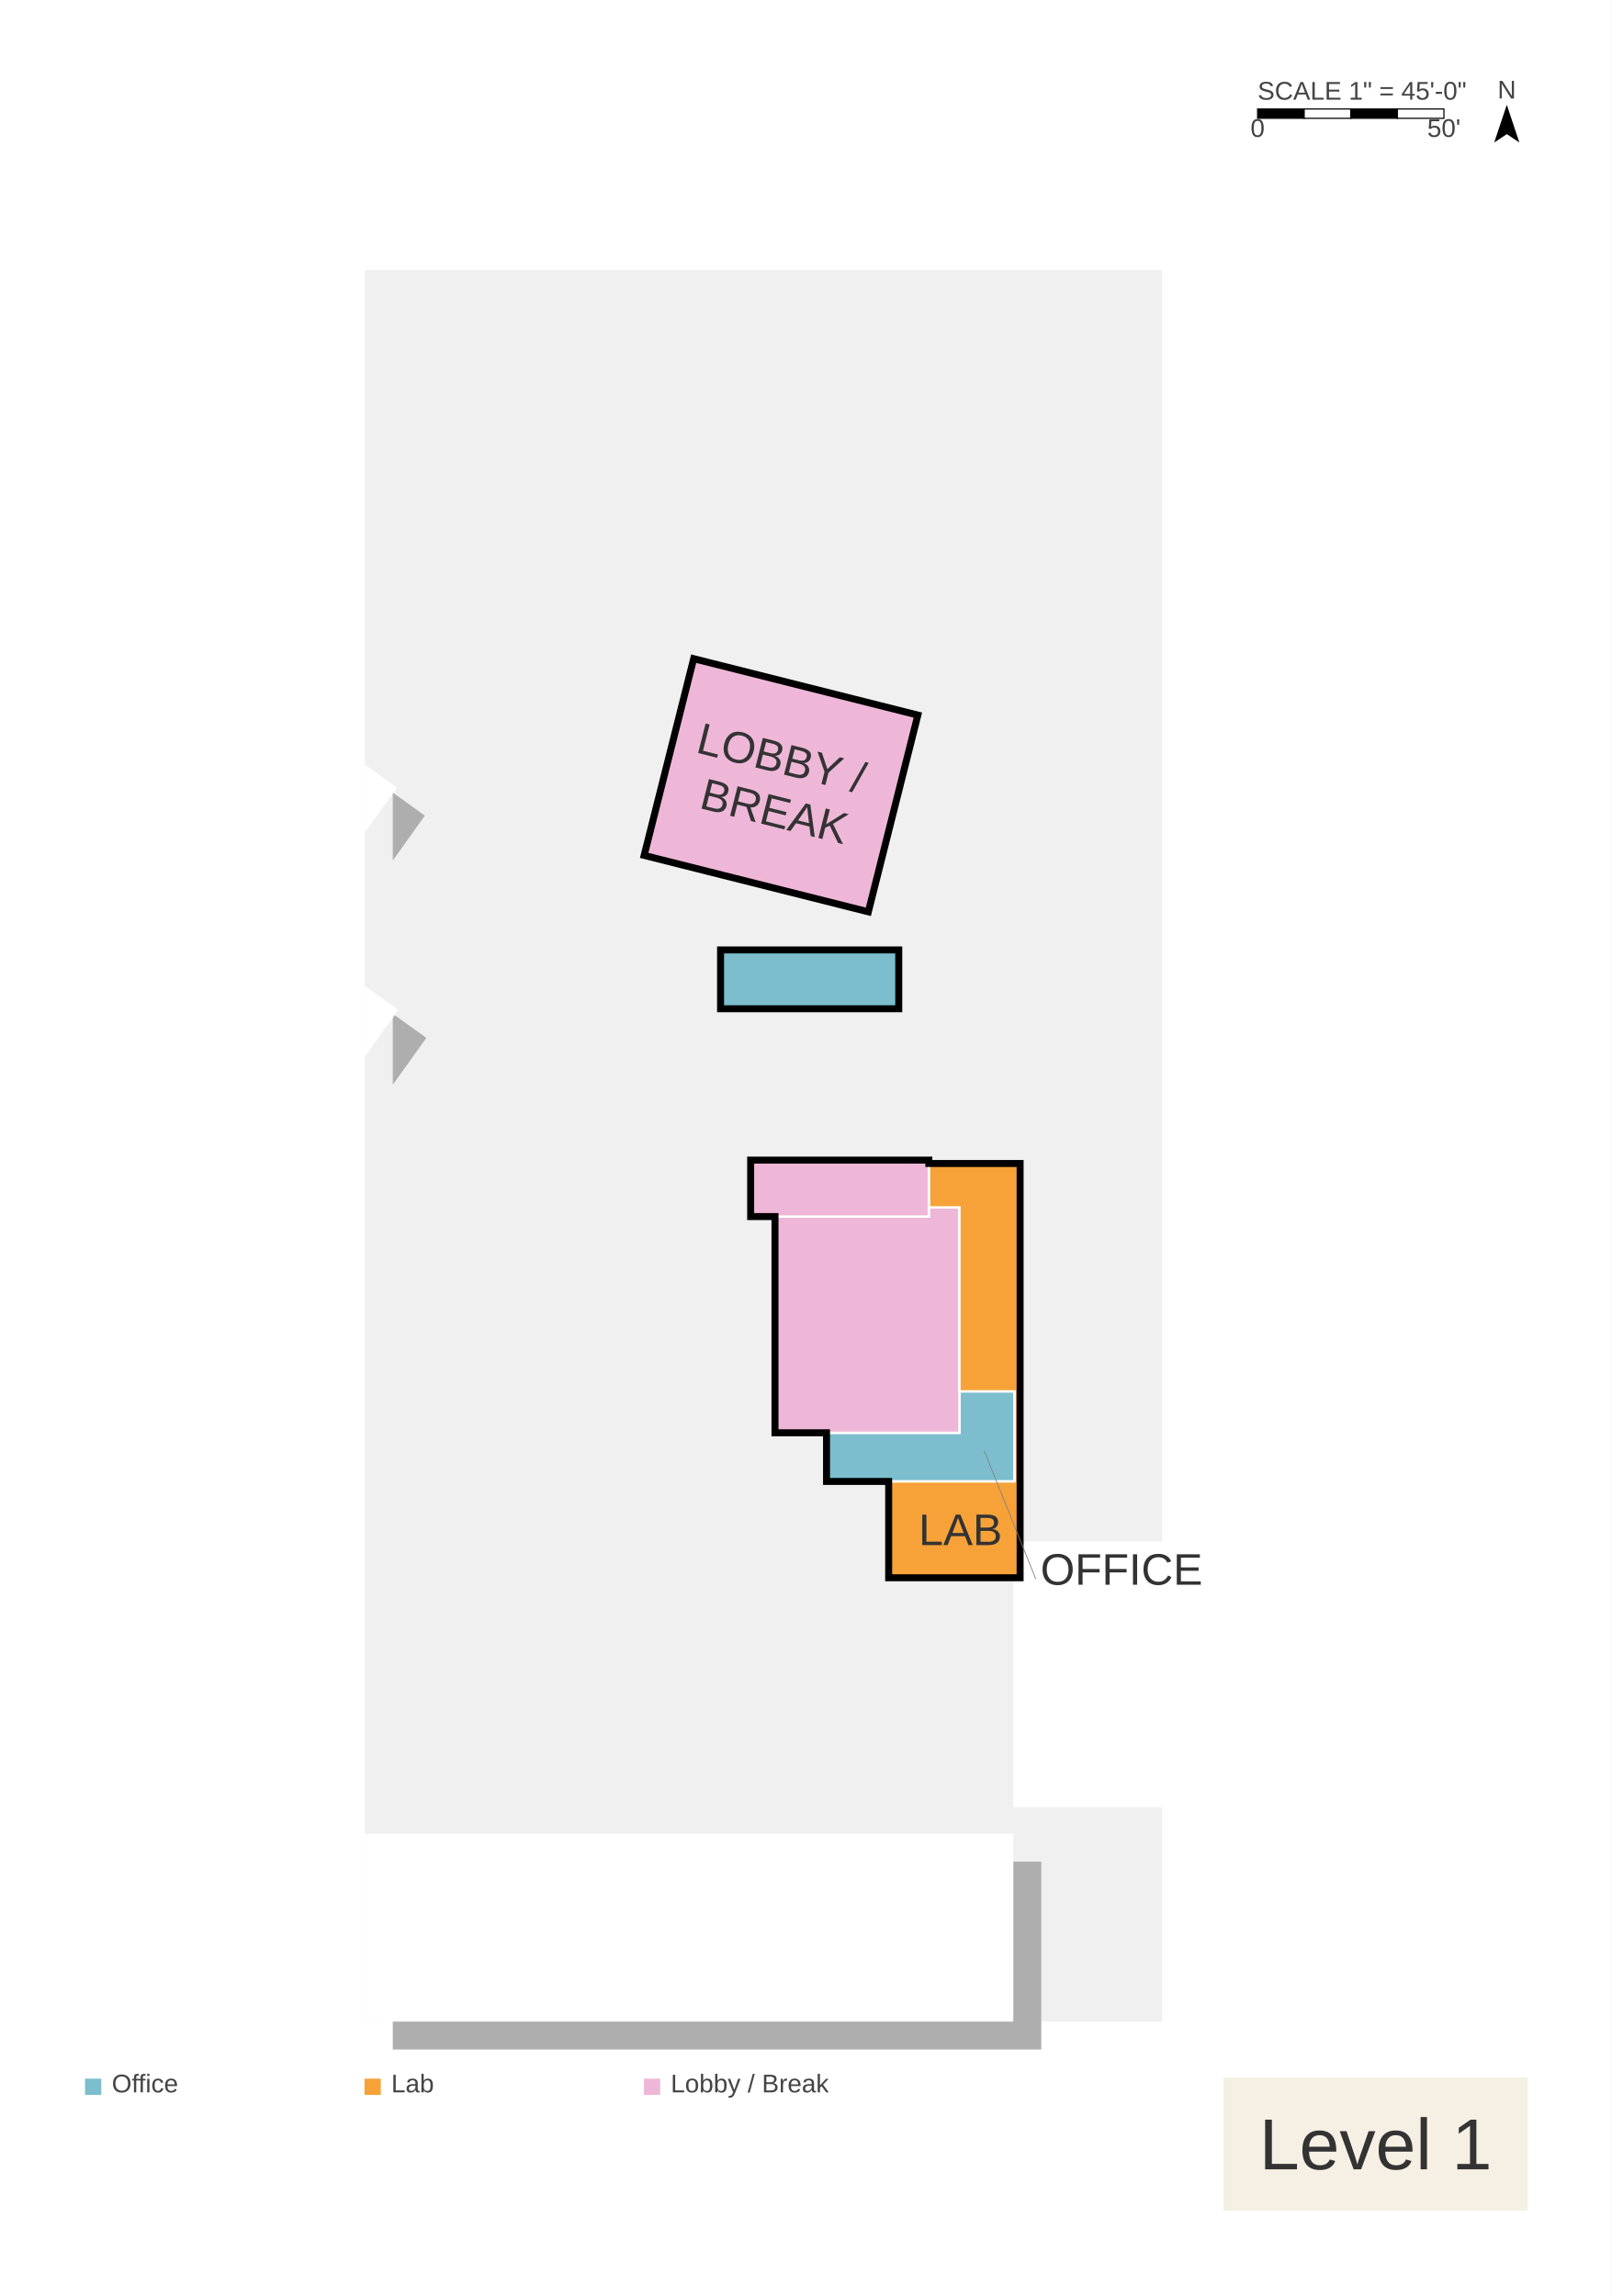
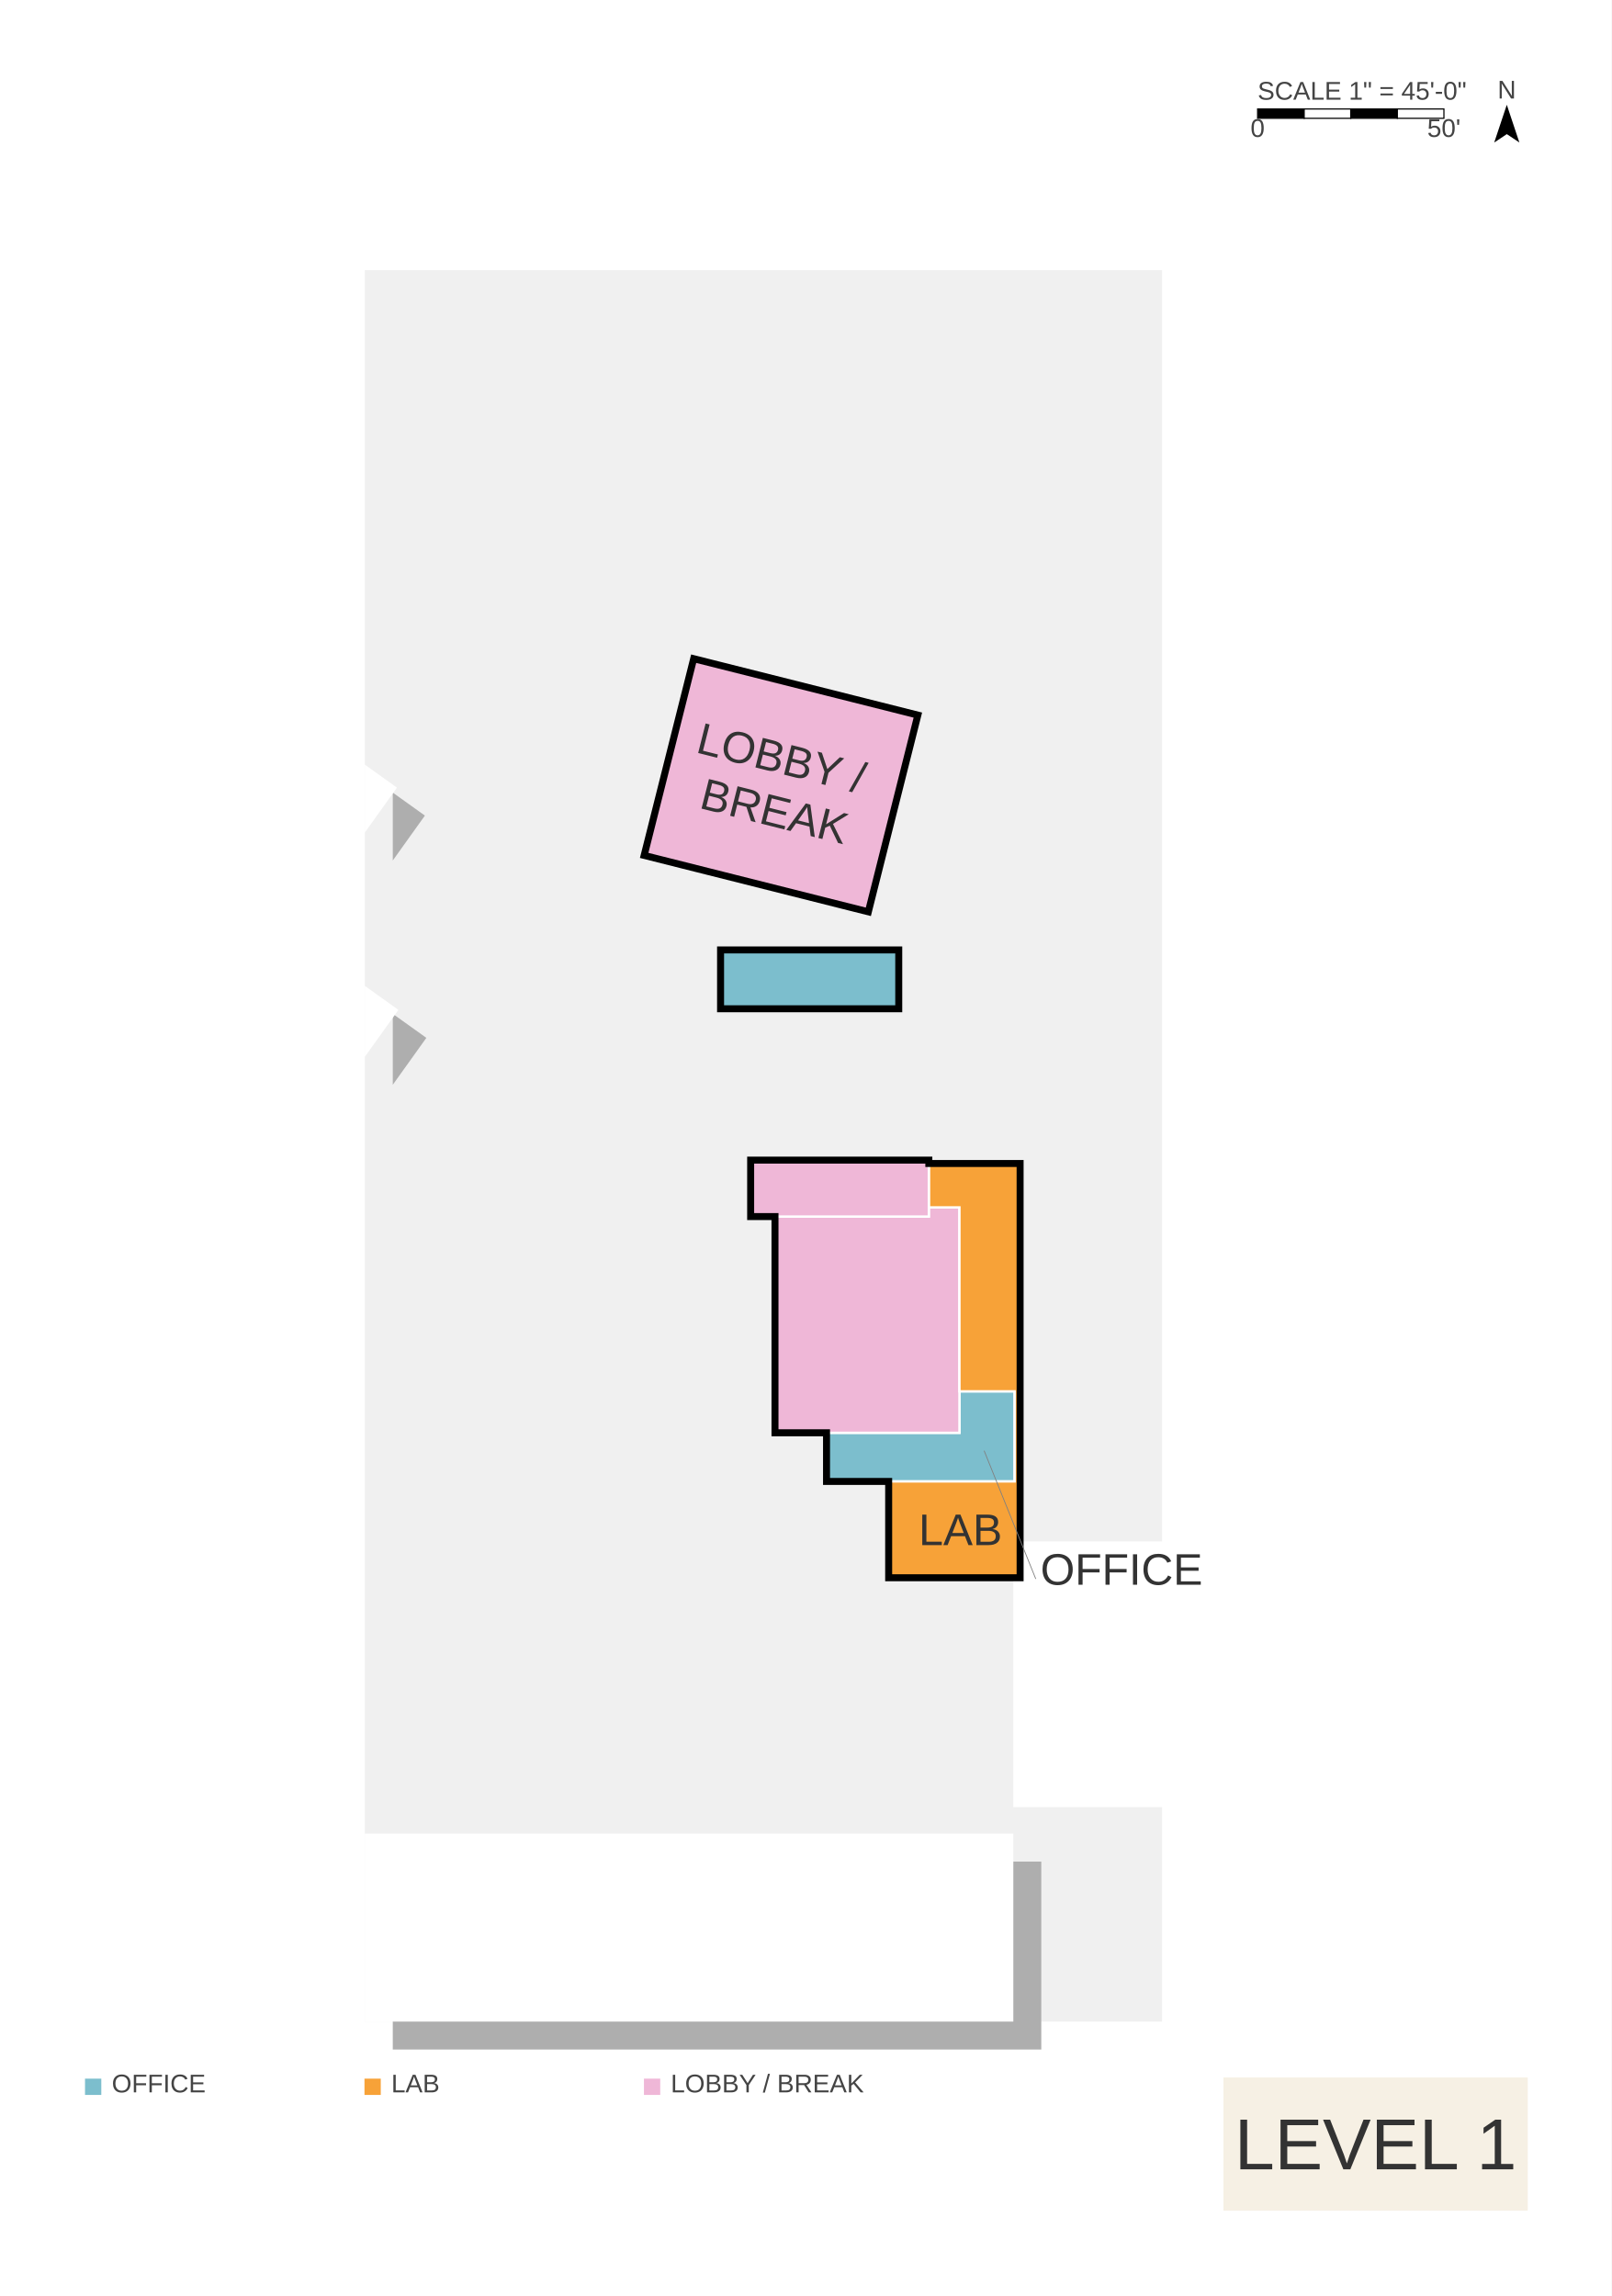
<svg xmlns="http://www.w3.org/2000/svg" width="692" height="986" viewBox="0 0 692 986">
  <rect width="100%" height="100%" fill="#FFFFFF" />
  <g id="BG_EARTH">
</g>
  <g id="BG_SITE">
    <path id="PLN_L1_BG_000" fill="#F0F0F0" stroke="none" stroke-width="0.35" fill-rule="evenodd" d="M498.976,116 L498.976,661.927 L497.008,661.927 L495.759,661.927 L435.113,661.927 L435.113,776.052 L495.759,776.052 L497.186,776.052 L498.976,776.052 L498.976,868.157 L156.651,868.157 L156.651,116 Z" />
  </g>
  <g id="BG_PROJECT_SITE">
</g>
  <g id="BG_CONTEXT_SHADOW">
    <path id="PLN_L1_BG_001_SHADOW" fill="#AEAEAE" stroke="none" stroke-width="0" fill-rule="evenodd" d="M168.651,340.379 L182.446,350.247 L168.651,369.536 Z M168.651,435.381 L183.071,445.696 L168.651,465.856 Z" />
    <path id="PLN_L1_BG_002_SHADOW" fill="#AEAEAE" stroke="none" stroke-width="0" fill-rule="evenodd" d="M168.651,799.444 L404.178,799.444 L436.383,799.444 L447.113,799.444 L447.113,880.157 L168.651,880.157 Z" />
  </g>
  <g id="BG_CONTEXT">
    <path id="PLN_L1_BG_001" fill="#FFFFFF" stroke="none" stroke-width="0.35" fill-rule="evenodd" d="M156.651,328.379 L170.446,338.247 L156.651,357.536 Z M156.651,423.381 L171.071,433.696 L156.651,453.856 Z" />
    <path id="PLN_L1_BG_002" fill="#FFFFFF" stroke="none" stroke-width="0.35" fill-rule="evenodd" d="M156.651,787.444 L392.178,787.444 L424.383,787.444 L435.113,787.444 L435.113,868.157 L156.651,868.157 Z" />
  </g>
  <g id="BG_TREE">
</g>
  <g id="BG_VEIL">
</g>
  <g id="PD_PROGRAM">
    <path id="PLN_L1_L01_LOBBY_03" fill="#EFB7D7" stroke="#FFFFFF" stroke-width="1" fill-rule="evenodd" d="M297.853,282.866 L366.283,300.087 L394.115,307.092 L379.003,367.148 L372.856,391.575 L304.426,374.35 L276.593,367.344 L291.706,307.291 Z" />
    <path id="PLN_L1_L01_OFFICE_01" fill="#7CBECD" stroke="#FFFFFF" stroke-width="1" fill-rule="evenodd" d="M411.974,597.501 L425.292,597.501 L435.669,597.501 L435.669,631.219 L435.669,636.189 L365.275,636.189 L354.898,636.189 L354.898,615.302 L357.642,615.302 L411.974,615.302 Z" />
    <path id="PLN_L1_L01_LOBBY_01" fill="#EFB7D7" stroke="#FFFFFF" stroke-width="1" fill-rule="evenodd" d="M411.974,615.302 L357.642,615.302 L332.772,615.302 L332.772,548.9 L332.772,522.441 L335.674,522.441 L398.829,522.441 L398.829,518.504 L411.974,518.504 L411.974,584.906 Z" />
    <path id="PLN_L1_L01_LAB_01" fill="#F7A238" stroke="#FFFFFF" stroke-width="1" fill-rule="evenodd" d="M438.021,499.659 L438.021,504.421 L438.021,677.554 L436.51,677.554 L381.58,677.554 L381.58,672.791 L381.58,636.189 L435.669,636.189 L435.669,631.219 L435.669,597.501 L425.292,597.501 L411.974,597.501 L411.974,584.906 L411.974,518.504 L398.829,518.504 L398.829,518.213 L398.829,499.659 Z" />
    <path id="PLN_L1_L01_OFFICE_02" fill="#7CBECD" stroke="#FFFFFF" stroke-width="1" fill-rule="evenodd" d="M309.402,407.932 L364.739,407.932 L385.911,407.932 L385.911,426.213 L385.911,433.207 L330.574,433.207 L309.402,433.207 L309.402,414.926 Z" />
    <path id="PLN_L1_L01_LOBBY_02" fill="#EFB7D7" stroke="#FFFFFF" stroke-width="1" fill-rule="evenodd" d="M322.32,498.215 L385.476,498.215 L398.829,498.215 L398.829,518.213 L398.829,522.441 L335.674,522.441 L322.32,522.441 L322.32,502.444 Z" />
  </g>
  <g id="PD_STRUCTURE">
</g>
+   <g id="PD_FURNITURE">
+ </g>
+   <g id="PD_INTERIOR">
+ </g>
+   <g id="PD_SCREEN">
+ </g>
+   <g id="PD_MASSING">
+ </g>
  <g id="PD_VOID">
</g>
  <g id="PD_OUTLINE">
    <path id="PLN_L1_OUTLINE" fill="none" stroke="#000000" stroke-width="3" fill-rule="evenodd" d="M309.402,407.932 L364.739,407.932 L385.911,407.932 L385.911,426.213 L385.911,433.207 L330.574,433.207 L309.402,433.207 L309.402,414.926 Z M322.32,498.215 L385.476,498.215 L398.829,498.215 L398.829,499.659 L438.021,499.659 L438.021,504.421 L438.021,677.554 L436.51,677.554 L381.58,677.554 L381.58,672.791 L381.58,636.189 L365.275,636.189 L354.898,636.189 L354.898,615.302 L332.772,615.302 L332.772,548.9 L332.772,522.441 L322.32,522.441 L322.32,502.444 Z M297.853,282.866 L366.283,300.087 L394.115,307.092 L379.003,367.148 L372.856,391.575 L304.426,374.35 L276.593,367.344 L291.706,307.291 Z" />
  </g>
  <g id="FACADE">
</g>
  <g id="PD_LABELS">
-     <text id="PLN_L1_L01_LOBBY_03_LBL" x="335.354" y="332.47" font-family="Arial, Arial, sans-serif" font-weight="normal" font-size="19" text-anchor="middle" fill="#333333" transform="rotate(14.129 335.354 337.22)">
+     <text id="PLN_L1_L01_LOBBY_03_LBL" x="335.354" y="332.47" font-family="Futura PT, Futura, Arial, sans-serif" font-weight="normal" font-size="19" text-anchor="middle" fill="#333333" transform="rotate(14.129 335.354 337.22)">
      <tspan x="335.354" dy="0">LOBBY /</tspan>
      <tspan x="335.354" dy="22.8">BREAK</tspan>
    </text>
    <path id="PLN_L1_L01_OFFICE_01_LDR" fill="none" stroke="#808080" stroke-width="0.35" fill-rule="evenodd" d="M422.575,622.998 L444.744,678.054" />
-     <text id="PLN_L1_L01_OFFICE_01_LBL" x="446.744" y="680.554" font-family="Arial, Arial, sans-serif" font-weight="normal" font-size="19" text-anchor="start" fill="#333333">
+     <text id="PLN_L1_L01_OFFICE_01_LBL" x="446.744" y="680.554" font-family="Futura PT, Futura, Arial, sans-serif" font-weight="normal" font-size="19" text-anchor="start" fill="#333333">
      <tspan x="446.744" dy="0">OFFICE</tspan>
    </text>
-     <text id="PLN_L1_L01_LAB_01_LBL" x="412.406" y="663.53" font-family="Arial, Arial, sans-serif" font-weight="normal" font-size="19" text-anchor="middle" fill="#333333">
+     <text id="PLN_L1_L01_LAB_01_LBL" x="412.406" y="663.53" font-family="Futura PT, Futura, Arial, sans-serif" font-weight="normal" font-size="19" text-anchor="middle" fill="#333333">
      <tspan x="412.406" dy="0">LAB</tspan>
    </text>
  </g>
  <g id="PD_LEGEND">
    <path id="PLN_L1_LEGEND_OFFICE" fill="#7CBECD" stroke="#FFFFFF" stroke-width="1" fill-rule="evenodd" d="M36,892.157 L44,892.157 L44,900.157 L36,900.157 Z" />
-     <text id="PLN_L1_LEGEND_OFFICE_TXT" x="48" y="898.557" font-family="Arial, Arial, sans-serif" font-weight="normal" font-size="11" text-anchor="start" fill="#444444">
-       <tspan x="48" dy="0">Office</tspan>
+     <text id="PLN_L1_LEGEND_OFFICE_TXT" x="48" y="898.557" font-family="Futura PT, Futura, Arial, sans-serif" font-weight="normal" font-size="11" text-anchor="start" fill="#444444">
+       <tspan x="48" dy="0">OFFICE</tspan>
    </text>
    <path id="PLN_L1_LEGEND_LAB" fill="#F7A238" stroke="#FFFFFF" stroke-width="1" fill-rule="evenodd" d="M156,892.157 L164,892.157 L164,900.157 L156,900.157 Z" />
-     <text id="PLN_L1_LEGEND_LAB_TXT" x="168" y="898.557" font-family="Arial, Arial, sans-serif" font-weight="normal" font-size="11" text-anchor="start" fill="#444444">
-       <tspan x="168" dy="0">Lab</tspan>
+     <text id="PLN_L1_LEGEND_LAB_TXT" x="168" y="898.557" font-family="Futura PT, Futura, Arial, sans-serif" font-weight="normal" font-size="11" text-anchor="start" fill="#444444">
+       <tspan x="168" dy="0">LAB</tspan>
    </text>
    <path id="PLN_L1_LEGEND_LOBBY" fill="#EFB7D7" stroke="#FFFFFF" stroke-width="1" fill-rule="evenodd" d="M276,892.157 L284,892.157 L284,900.157 L276,900.157 Z" />
-     <text id="PLN_L1_LEGEND_LOBBY_TXT" x="288" y="898.557" font-family="Arial, Arial, sans-serif" font-weight="normal" font-size="11" text-anchor="start" fill="#444444">
-       <tspan x="288" dy="0">Lobby / Break</tspan>
+     <text id="PLN_L1_LEGEND_LOBBY_TXT" x="288" y="898.557" font-family="Futura PT, Futura, Arial, sans-serif" font-weight="normal" font-size="11" text-anchor="start" fill="#444444">
+       <tspan x="288" dy="0">LOBBY / BREAK</tspan>
    </text>
  </g>
  <g id="PD_ANNOTATION">
-     <text id="PLN_L1_NORTH_TXT" x="647" y="42.3" font-family="Arial, Arial, sans-serif" font-weight="normal" font-size="11" text-anchor="middle" fill="#444444">
+     <text id="PLN_L1_NORTH_TXT" x="647" y="42.3" font-family="Futura PT, Futura, Arial, sans-serif" font-weight="normal" font-size="11" text-anchor="middle" fill="#444444">
      <tspan x="647" dy="0">N</tspan>
    </text>
    <path id="PLN_L1_NORTH" fill="#000000" stroke="none" stroke-width="0" fill-rule="evenodd" d="M647,45 L652.4,61.2 L647,57.6 L641.6,61.2 Z" />
    <path id="PLN_L1_SCALEBAR_1" fill="#000000" stroke="#000000" stroke-width="0.5" fill-rule="evenodd" d="M540,46.8 L560,46.8 L560,50.8 L540,50.8 Z" />
    <path id="PLN_L1_SCALEBAR_2" fill="#FFFFFF" stroke="#000000" stroke-width="0.5" fill-rule="evenodd" d="M560,46.8 L580,46.8 L580,50.8 L560,50.8 Z" />
    <path id="PLN_L1_SCALEBAR_3" fill="#000000" stroke="#000000" stroke-width="0.5" fill-rule="evenodd" d="M580,46.8 L600,46.8 L600,50.8 L580,50.8 Z" />
    <path id="PLN_L1_SCALEBAR_4" fill="#FFFFFF" stroke="#000000" stroke-width="0.5" fill-rule="evenodd" d="M600,46.8 L620,46.8 L620,50.8 L600,50.8 Z" />
-     <text id="PLN_L1_SCALEBAR_0" x="540" y="58.8" font-family="Arial, Arial, sans-serif" font-weight="normal" font-size="11" text-anchor="middle" fill="#444444">
+     <text id="PLN_L1_SCALEBAR_0" x="540" y="58.8" font-family="Futura PT, Futura, Arial, sans-serif" font-weight="normal" font-size="11" text-anchor="middle" fill="#444444">
      <tspan x="540" dy="0">0</tspan>
    </text>
-     <text id="PLN_L1_SCALEBAR_END" x="620" y="58.8" font-family="Arial, Arial, sans-serif" font-weight="normal" font-size="11" text-anchor="middle" fill="#444444">
+     <text id="PLN_L1_SCALEBAR_END" x="620" y="58.8" font-family="Futura PT, Futura, Arial, sans-serif" font-weight="normal" font-size="11" text-anchor="middle" fill="#444444">
      <tspan x="620" dy="0">50'</tspan>
    </text>
-     <text id="PLN_L1_SCALE" x="540" y="42.8" font-family="Arial, Arial, sans-serif" font-weight="normal" font-size="11" text-anchor="start" fill="#444444">
+     <text id="PLN_L1_SCALE" x="540" y="42.8" font-family="Futura PT, Futura, Arial, sans-serif" font-weight="normal" font-size="11" text-anchor="start" fill="#444444">
      <tspan x="540" dy="0">SCALE 1" = 45'-0"</tspan>
    </text>
    <path id="PLN_L1_TITLE_TAG" fill="#F6F0E4" stroke="none" stroke-width="0" fill-rule="evenodd" d="M525.33,892.157 L656,892.157 L656,949.357 L525.33,949.357 Z" />
-     <text id="PLN_L1_TITLE" x="590.665" y="931.607" font-family="Arial, Arial, sans-serif" font-weight="normal" font-size="31" text-anchor="middle" fill="#333333">
-       <tspan x="590.665" dy="0">Level 1</tspan>
+     <text id="PLN_L1_TITLE" x="590.665" y="931.607" font-family="Futura PT, Futura, Arial, sans-serif" font-weight="normal" font-size="31" text-anchor="middle" fill="#333333">
+       <tspan x="590.665" dy="0">LEVEL 1</tspan>
    </text>
  </g>
</svg>
